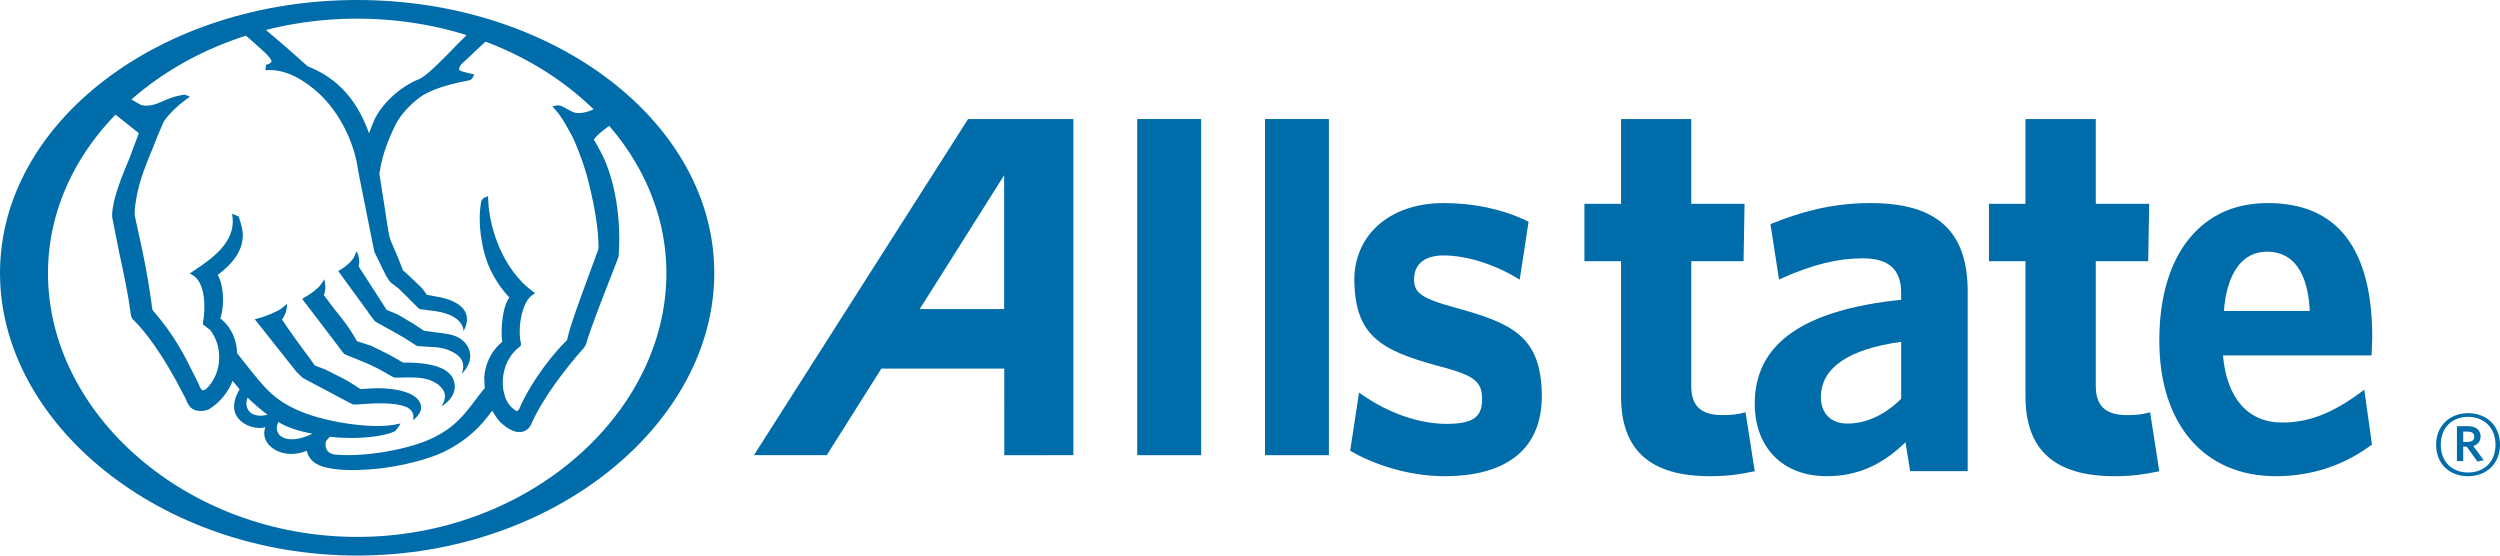
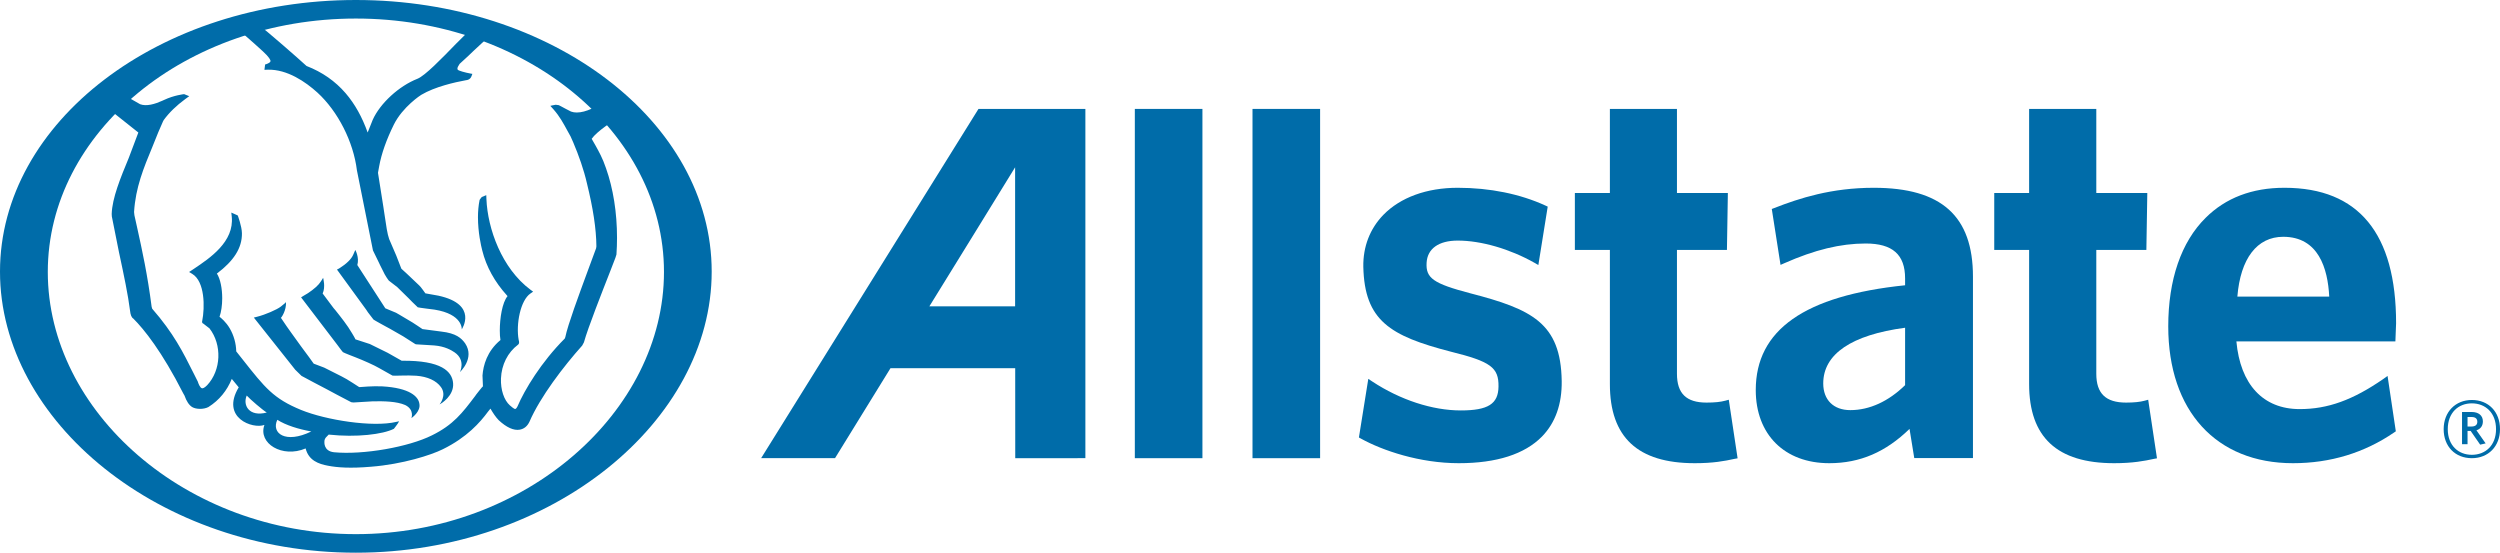
- <svg xmlns="http://www.w3.org/2000/svg" width="126px" height="28px" viewBox="0 0 126 28" version="1.1">
+ <svg xmlns="http://www.w3.org/2000/svg" width="3994px" height="883px" viewBox="0 0 3994 883" version="1.1">
  <defs />
  <g id="Page-1" stroke="none" stroke-width="1" fill="none" fill-rule="evenodd">
    <g id="Allstate-Logo" fill="#006CA9">
-       <g id="Group-5-Copy">
-         <g id="allstate" transform="translate(38, 6)">
-           <path d="M84.78,16.416 C84.78,17.364 85.442,18 86.391,18 C87.328,18 88,17.359 88,16.416 C88,15.467 87.343,14.824 86.391,14.824 C85.456,14.824 84.78,15.473 84.78,16.416 M85.015,16.416 C85.015,15.515 85.624,15.008 86.391,15.008 C87.158,15.008 87.773,15.515 87.773,16.416 C87.773,17.309 87.165,17.815 86.391,17.815 C85.624,17.815 85.015,17.309 85.015,16.416 M85.83,15.479 L85.83,17.237 L86.145,17.237 L86.145,16.512 L86.322,16.512 L86.866,17.262 L87.179,17.193 L86.654,16.478 C86.882,16.408 87.022,16.244 87.022,15.992 C87.022,15.663 86.767,15.479 86.383,15.479 L85.83,15.479 M86.145,15.754 L86.383,15.754 C86.591,15.754 86.703,15.841 86.703,16.012 C86.703,16.19 86.576,16.272 86.37,16.272 L86.145,16.272 L86.145,15.754" id="Fill-3589" />
-           <path d="M10.791,0 L0,16.939 L3.668,16.939 C3.668,16.939 6.329,12.723 6.421,12.577 L12.614,12.577 L12.616,16.941 L16.098,16.94 L16.098,0 L10.791,0 M12.609,2.832 L12.609,9.577 L8.352,9.577 C8.619,9.164 12.609,2.832 12.609,2.832" id="Fill-3590" />
-           <polygon id="Fill-3591" points="19.317 16.941 22.537 16.941 22.537 0 19.317 0" />
-           <polygon id="Fill-3592" points="25.756 16.941 28.976 16.941 28.976 0 25.756 0" />
-           <path d="M31.214,5.588 C30.572,6.282 30.243,7.182 30.258,8.18 C30.316,10.877 31.534,11.641 34.417,12.424 C36.324,12.919 36.713,13.214 36.697,14.174 C36.686,15.038 36.2,15.363 34.902,15.363 C33.546,15.363 32.016,14.836 30.689,13.92 L30.496,13.785 L30.049,16.715 L30.146,16.771 C31.178,17.37 32.944,18 34.804,18 C36.609,18 37.941,17.548 38.765,16.67 C39.407,15.979 39.722,15.046 39.707,13.89 C39.665,10.993 38.28,10.304 35.351,9.508 C33.594,9.023 33.227,8.751 33.273,7.978 C33.312,7.277 33.85,6.874 34.754,6.874 C35.87,6.874 37.236,7.29 38.41,7.984 L38.594,8.097 L39.04,5.177 L38.934,5.125 C37.729,4.544 36.286,4.235 34.754,4.235 C33.278,4.235 32.024,4.716 31.214,5.588" id="Fill-3593" />
-           <path d="M43.701,0 L43.701,4.272 L41.854,4.272 L41.854,7.165 L43.701,7.165 L43.701,13.981 C43.701,16.68 45.164,18 48.179,18 C49.151,18 49.748,17.893 50.276,17.78 L50.439,17.752 L49.974,14.776 L49.789,14.824 C49.541,14.889 49.229,14.921 48.799,14.921 C47.735,14.921 47.239,14.46 47.239,13.457 L47.239,7.165 L49.876,7.165 L49.925,4.272 L47.239,4.272 L47.239,0 L43.701,0" id="Fill-3594" />
-           <path d="M51.35,5.249 L51.231,5.295 L51.663,8.089 L51.85,8.006 C53.354,7.333 54.63,7.02 55.871,7.02 C57.194,7.02 57.818,7.573 57.818,8.765 L57.818,9.108 C52.855,9.625 50.439,11.336 50.439,14.345 C50.439,16.567 51.862,18 54.071,18 C55.599,18 56.866,17.437 58.037,16.286 C58.099,16.671 58.27,17.744 58.27,17.744 L61.171,17.744 L61.171,8.676 C61.171,5.649 59.615,4.235 56.273,4.235 C54.182,4.235 52.604,4.752 51.35,5.249 M53.773,14.014 C53.773,12.547 55.168,11.588 57.818,11.23 L57.818,14.1 C56.995,14.911 56.061,15.348 55.11,15.348 C54.283,15.348 53.773,14.837 53.773,14.014" id="Fill-3595" />
-           <path d="M64.084,0 L64.084,4.272 L62.244,4.272 L62.244,7.165 L64.084,7.165 L64.084,13.981 C64.084,16.68 65.556,18 68.572,18 C69.542,18 70.166,17.887 70.671,17.78 L70.829,17.752 L70.365,14.776 L70.183,14.824 C69.937,14.889 69.62,14.921 69.199,14.921 C68.128,14.921 67.628,14.46 67.628,13.457 L67.628,7.165 L70.269,7.165 L70.319,4.272 L67.628,4.272 L67.628,0 L64.084,0" id="Fill-3596" />
-           <path d="M72.588,5.739 C71.438,6.947 70.829,8.829 70.829,11.162 C70.829,15.385 73.087,18 76.703,18 C78.47,18 80.072,17.479 81.471,16.462 L81.548,16.406 L81.159,13.639 L80.962,13.789 C79.524,14.843 78.347,15.296 77.019,15.296 C75.294,15.296 74.222,14.062 74.039,11.913 L81.528,11.913 L81.561,11.007 C81.561,6.523 79.798,4.242 76.317,4.235 C76.312,4.235 76.304,4.235 76.298,4.235 C74.776,4.235 73.53,4.742 72.588,5.739 M76.244,6.685 C77.906,6.685 78.345,8.268 78.412,9.673 L74.084,9.673 C74.229,7.774 75.009,6.685 76.244,6.685" id="Fill-3597" />
+       <g id="Group-40">
+         <g id="Group-39">
+           <path d="M568.545,0 C255.076,0 0,194.603 0,433.936 C0,673.154 255.076,883 568.545,883 C882.064,883 1137,673.154 1137,433.936 C1137,194.603 882.064,0 568.545,0 M568.57,853.346 C297.173,853.346 76.357,657.578 76.357,434.448 C76.357,211.204 297.173,29.628 568.57,29.628 C840.044,29.628 1060.77,211.204 1060.77,434.448 C1060.77,657.578 840.044,853.346 568.57,853.346" id="Fill-28" />
+           <path d="M471.695,590.73 L481.703,600.502 C481.703,600.527 501.901,611.314 501.901,611.314 L520.951,621.298 L523.404,622.601 L537.431,630.131 L561.112,642.558 C562.522,642.972 565.392,642.972 565.392,642.972 L595.833,641.143 C613.33,640.817 633.685,641.143 647.385,647.106 C662.403,654.535 657.301,667.965 657.301,667.965 C657.301,667.965 672.854,657.316 669.919,644.601 C668.379,633.889 654.979,619.732 610.603,617.252 C596.603,616.45 575.648,618.354 575.648,618.354 C575.648,618.354 573.847,618.354 573.73,618.354 C573.73,618.029 553.832,605.739 553.832,605.739 L545.468,601.191 C544.32,600.69 517.937,587.31 517.937,587.31 C517.937,587.31 501.21,581.008 501.157,580.958 C501.157,580.47 486.179,560.4 486.179,560.4 L480.672,552.946 C480.607,552.921 464.741,530.846 464.741,530.846 L457.93,521.237 C457.499,520.724 448.731,507.695 448.731,507.695 C449.449,507.883 457.812,495.605 456.86,482.501 C455.712,484.267 454.824,484.731 448.64,489.817 C442.325,494.753 423.64,502.784 411.14,505.928 L405.53,507.369 L471.695,590.73 Z M544.842,558.909 L547.856,562.605 C549.121,563.632 567.95,570.836 567.95,570.836 C580.515,575.772 597.751,583.339 605.71,588.049 L627.043,600.064 C628.687,600.753 650.634,599.174 665.039,600.277 C683.097,601.63 697.137,608.169 704.43,618.354 C714.295,631.734 702.277,646.054 702.277,646.054 C704.926,644.813 725.307,632.373 723.898,612.504 C722.515,593.411 705.396,575.571 641.735,576.323 C641.735,576.185 624.199,566.388 624.199,566.388 L619.071,563.519 L590.862,549.613 C590.862,549.613 567.95,542.109 567.78,542.109 L567.78,542.084 C567.78,541.282 562.404,532.362 562.404,532.362 C554.954,519.458 544.607,506.692 535.669,495.405 L532.916,492.21 C532.916,492.21 517.285,471.489 515.445,468.87 C520.377,458.623 516.215,443.865 516.215,443.865 C516.215,443.865 513.566,448.801 509.26,454.075 C504.915,459.374 493.368,468.181 485.291,472.378 L481.012,475.047 L538.748,550.716 L544.842,558.909 Z M570.859,423.444 C574.356,411.279 567.636,399.303 567.636,399.303 L564.244,407.057 C561.36,413.785 553.727,421.452 541.854,428.831 L538.344,430.673 L585.042,494.753 C585.042,494.803 587.808,498.95 587.808,498.95 L596.694,510.514 C597.921,511.603 616.24,521.576 616.24,521.576 L623.168,525.322 L644.227,537.386 L663.512,549.726 L664.921,550.114 L693.692,551.868 C710.954,553.284 721.079,559.46 726.338,562.993 C744.513,575.546 734.78,594.401 734.78,594.401 C734.78,594.401 759.075,572.402 743.117,548.536 C737.141,540.305 728.895,532.362 704.704,529.681 C704.704,529.681 675.033,525.773 674.981,525.773 C674.981,525.572 659.037,515.199 659.037,515.199 L638.134,502.784 L632.758,499.689 L615.574,492.536 L570.859,423.444 Z M376.876,43.145 C378.403,44.585 383.205,49.296 383.205,49.333 L406.704,69.992 C406.704,70.13 420.169,82.194 420.169,82.194 C430.112,91.327 432.434,96.025 432.147,97.817 C431.717,99.583 429.877,100.435 428.102,101.4 C426.341,102.364 423.562,103.003 423.562,103.003 L422.44,111.56 L427.985,111.334 C458.987,110.62 488.201,130.765 507.107,147.904 C539.923,177.921 564.648,226.579 570.194,272.031 L595.833,400.067 L605.449,419.798 L607.328,423.807 L611.542,432.163 C615.183,440.532 620.806,447.924 621.289,448.387 C621.929,448.964 634.572,458.623 634.572,458.623 L653.087,476.788 L658.606,482.438 L667.44,490.945 C668.17,491.446 694.201,494.666 694.201,494.666 C739.66,501.957 737.715,526.161 737.715,526.161 C737.715,526.161 764.738,486.334 700.242,472.341 C700.242,472.341 679.874,468.62 679.457,468.62 C679.457,468.62 679.457,468.62 679.457,468.532 C679.457,468.094 672.163,458.623 672.163,458.623 C671.302,457.746 669.749,456.029 669.749,456.029 C669.345,455.541 650.06,437.35 650.06,437.35 L641.213,429.27 C641.213,429.069 633.137,408.486 633.137,408.486 L621.72,381.939 C618.823,373.771 616.918,360.716 614.309,342.726 C614.165,342.037 612.351,329.722 612.351,329.722 L603.87,276.052 C603.988,275.163 605.775,265.516 605.775,265.516 C609.455,245.396 617.336,223.159 629.118,199.231 C643.288,170.579 672.594,151.649 672.972,151.537 C694.788,138.52 726.886,131.367 744.07,128.222 C750.62,127.621 752.707,123.887 753.869,120.142 L754.652,118.012 L752.473,117.661 C742.961,115.945 732.014,112.875 731.113,111.197 C730.944,110.871 730.774,110.157 730.774,109.543 C730.774,107.914 732.014,105.409 734.297,102.039 C734.414,102.039 748.336,89.122 748.336,89.122 L756.465,81.342 C756.465,81.342 790.612,49.684 795.1,45.487 L763.42,35.227 C759.244,39.361 728.373,70.105 728.373,70.105 C705.187,94.008 678.974,121.018 666.957,125.817 C637.495,137.355 607.328,164.979 595.428,191.476 C595.428,191.589 590.196,204.58 587.378,211.709 C578.466,187.028 567.323,166.583 552.057,148.781 C535.382,129.575 515.04,115.256 489.714,105.409 C476.014,92.843 430.882,53.217 406.417,33.962 L376.876,43.145 Z M497.361,689.3 C455.868,709.558 432.982,692.006 443.042,670.671 C456.547,679.391 477.476,685.767 497.361,689.3 Z M426.197,659.058 C397.923,666.474 387.484,647.382 394.152,631.91 C399.528,637.86 419.504,655.086 426.197,659.058 Z M172.273,173.811 C174.426,175.277 180.01,179.136 180.01,179.136 C180.78,179.637 215.813,207.537 221.02,211.709 C220.158,213.826 205.727,252.237 205.727,252.237 C192.484,284.221 179.227,316.43 178.444,341.812 L178.679,345.896 C178.797,346.51 190.174,403.462 190.174,403.462 L191.101,407.721 C197.507,437.626 204.697,471.689 207.737,496.207 C208.428,503.109 210.151,507.281 212.969,508.935 C230.271,526.211 258.558,561.34 292.692,628.339 C293.696,630.118 294.192,631.158 294.74,631.922 C297.95,641.143 302.099,647.319 307.044,650.338 C313.307,654.034 325.142,654.285 332.879,650.338 C350.376,639.351 362.733,623.929 370.3,605.325 C373.001,608.42 380.243,617.502 381.391,618.793 C352.02,667.665 403.99,685.83 422.44,678.839 C411.766,708.456 451.145,732.296 488.279,716.423 C493.081,735.629 508.921,741.266 524.07,744.048 C539.101,746.954 559.586,748.495 592.975,745.626 C643.223,741.655 688.89,726.947 707.223,717.802 C746.001,698.847 767.151,674.655 779.573,657.755 C779.808,657.379 782.013,654.723 783.54,652.819 C787.611,659.809 791.903,666.349 796.796,671.36 C809.205,682.924 820.804,688.148 830.264,686.457 C836.997,685.266 842.281,681.27 845.817,673.878 C863.014,634.052 900.631,584.992 930.08,552.119 C930.08,552.019 932.899,546.882 932.899,546.882 C939.331,523.53 962.243,465.713 974.443,434.481 L983.12,412.018 C983.12,411.906 984.842,406.606 984.842,406.606 C985.442,397.674 985.756,388.704 985.756,379.872 C985.756,339.694 979.662,301.271 968.167,268.774 C962.583,252.324 956.841,242.365 951.505,232.668 L945.255,221.769 C953.619,209.792 978.057,194.007 997.629,181.291 C997.629,181.291 998.751,180.664 999.182,180.464 L975.148,155.207 C973.66,156.172 958.329,166.357 958.329,166.357 C940.884,177.783 923.191,182.418 912.27,178.234 C910.626,177.62 896.117,169.752 896.117,169.752 C895.282,169.176 892.724,168.023 892.724,168.023 C892.202,167.936 887.805,167.347 887.805,167.347 C887.179,167.41 882.351,168.374 882.351,168.374 L879.22,169.126 L884.165,174.613 C894.394,186.289 899.679,196.324 907.103,209.93 C907.325,210.243 911.526,217.885 911.526,217.885 C911.526,217.91 915.754,227.369 915.754,227.369 C924.678,248.403 932.677,270.941 937.7,292.915 C947.525,332.679 952.536,365.465 952.797,393.477 C952.797,393.865 952.327,396.647 952.327,396.647 C952.262,396.81 938.705,433.517 938.705,433.517 C924.705,471.577 907.103,518.982 903.163,538.488 L902.314,540.806 C864.71,578.428 838.028,622.789 826.728,649.311 C824.927,652.819 823.688,653.295 823.231,653.37 C821.496,653.671 817.073,649.787 814.724,647.745 C805.29,639.577 799.628,622.626 800.345,604.636 C801.272,582.637 811.123,563.081 827.563,550.716 C830.264,548.749 829.233,545.141 828.633,543.074 C824.053,518.018 831.425,479.682 847.513,468.833 L851.676,465.914 L847.605,462.957 C801.559,428.718 779.025,365.302 777.107,317.971 L776.872,311.795 L769.709,314.714 C768.913,315.353 766.212,319.374 766.212,319.374 C764.359,328.57 763.589,337.953 763.589,346.973 C763.589,371.29 768.482,392.512 770.426,400.067 C776.872,426.175 790.311,450.379 810.001,472.09 C810.001,472.09 810.431,472.591 810.849,473.092 C802.276,483.441 798.479,508.572 798.479,528.003 C798.479,533.966 798.766,539.065 799.536,543.262 C777.994,561.089 772.044,583.752 770.831,599.863 C770.831,599.863 771.549,616.951 771.549,617.189 C771.34,616.751 761.058,629.918 761.058,629.918 L759.075,632.724 C738.59,659.809 724.276,678.677 690.012,695.539 C652.748,714.131 580.541,726.947 533.66,722.525 C516.423,720.658 518.289,705.825 518.289,705.086 C518.289,703.069 519.085,700.914 520.612,698.959 C520.612,698.959 524.07,695.376 525.1,694.299 C569.45,699.122 611.725,693.961 629.314,685.028 C630.031,684.364 635.511,676.635 635.511,676.635 L637.612,673.014 L633.332,673.954 C595.598,683.061 520.664,671.097 481.038,654.949 C436.949,636.821 423.497,619.732 387.484,574.093 L377.424,561.402 C377.137,548.674 373.523,535.67 367.078,524.67 C361.075,514.372 353.09,507.883 350.729,506.091 C353.429,498.449 355.008,487.738 355.008,476.487 C355.008,461.141 352.099,445.631 346.501,437.049 C373.288,416.904 386.884,396.283 386.506,372.555 C386.284,361.293 379.838,344.192 379.838,344.192 L369.544,339.607 L370.248,346.096 C374.384,386.223 335.436,412.269 309.628,429.57 C309.628,429.658 302.099,434.544 302.099,434.544 L307.044,437.513 C327.268,449.628 327.529,490.394 322.963,513.27 L322.728,514.598 L323.798,516.502 L324.946,517.078 C324.776,517.053 334.667,524.607 334.667,524.607 C355.008,550.854 353.377,591.469 330.974,615.398 C326.473,619.945 324.033,620.509 322.754,620.334 C319.427,619.682 316.752,612.203 316.034,609.71 C315.838,609.409 309.745,597.182 309.745,597.182 C292.117,562.004 277.373,532.475 243.123,493.175 C243.123,493.125 242.235,490.03 242.235,490.03 C235.594,438.615 227.283,400.543 219.154,363.811 L214.731,343.854 C214.731,343.754 214.183,338.667 214.183,338.667 C216.596,299.617 229.214,268.936 243.945,233.42 L252.882,211.233 L260.281,194.232 C260.424,194.232 261.598,191.751 261.598,191.751 C270.249,179.85 281.888,168.6 296.032,158.227 L302.347,153.666 L294.14,150.384 C294.14,150.384 278.13,152.063 262.146,159.655 L259.276,160.958 C247.546,166.257 234.015,170.329 223.864,166.495 C223.864,166.495 196.907,151.048 195.524,150.334 L172.273,173.811 Z" id="Fill-29" />
        </g>
-         <g id="Group-4">
-           <path d="M18.001,0 C8.076,0 0,6.171 0,13.76 C0,21.346 8.076,28 18.001,28 C27.928,28 36,21.346 36,13.76 C36,6.171 27.928,0 18.001,0 M18.002,27.06 C9.409,27.06 2.418,20.852 2.418,13.776 C2.418,6.697 9.409,0.94 18.002,0.94 C26.598,0.94 33.586,6.697 33.586,13.776 C33.586,20.852 26.598,27.06 18.002,27.06" id="Fill-28" />
-           <path d="M14.935,18.732 L15.252,19.042 C15.252,19.043 15.891,19.385 15.891,19.385 L16.494,19.701 L16.572,19.743 L17.016,19.981 L17.766,20.376 C17.811,20.389 17.902,20.389 17.902,20.389 L18.865,20.331 C19.419,20.32 20.064,20.331 20.498,20.52 C20.973,20.755 20.812,21.181 20.812,21.181 C20.812,21.181 21.304,20.844 21.211,20.44 C21.162,20.101 20.738,19.652 19.333,19.573 C18.89,19.548 18.226,19.608 18.226,19.608 C18.226,19.608 18.169,19.608 18.166,19.608 C18.166,19.598 17.536,19.208 17.536,19.208 L17.271,19.064 C17.234,19.048 16.399,18.624 16.399,18.624 C16.399,18.624 15.869,18.424 15.868,18.422 C15.868,18.407 15.394,17.77 15.394,17.77 L15.219,17.534 C15.217,17.533 14.715,16.833 14.715,16.833 L14.499,16.528 C14.485,16.512 14.208,16.099 14.208,16.099 C14.231,16.105 14.495,15.716 14.465,15.3 C14.429,15.356 14.401,15.371 14.205,15.532 C14.005,15.689 13.413,15.943 13.018,16.043 L12.84,16.089 L14.935,18.732 Z M17.251,17.723 L17.346,17.84 C17.386,17.873 17.983,18.101 17.983,18.101 C18.38,18.258 18.926,18.498 19.178,18.647 L19.854,19.028 C19.906,19.05 20.601,19 21.057,19.035 C21.628,19.078 22.073,19.285 22.304,19.608 C22.616,20.032 22.236,20.486 22.236,20.486 C22.32,20.447 22.965,20.053 22.92,19.423 C22.876,18.817 22.334,18.251 20.319,18.275 C20.319,18.271 19.764,17.96 19.764,17.96 L19.601,17.869 L18.708,17.428 C18.708,17.428 17.983,17.19 17.977,17.19 L17.977,17.19 C17.977,17.164 17.807,16.881 17.807,16.881 C17.571,16.472 17.243,16.067 16.96,15.709 L16.873,15.608 C16.873,15.608 16.378,14.951 16.32,14.868 C16.476,14.543 16.345,14.075 16.345,14.075 C16.345,14.075 16.261,14.232 16.124,14.399 C15.987,14.567 15.621,14.846 15.365,14.979 L15.23,15.064 L17.058,17.463 L17.251,17.723 Z M18.075,13.427 C18.185,13.042 17.973,12.662 17.973,12.662 L17.865,12.908 C17.774,13.121 17.532,13.364 17.156,13.598 L17.045,13.657 L18.524,15.689 C18.524,15.69 18.611,15.822 18.611,15.822 L18.893,16.188 C18.932,16.223 19.512,16.539 19.512,16.539 L19.731,16.658 L20.398,17.041 L21.008,17.432 L21.053,17.444 L21.964,17.5 C22.51,17.545 22.831,17.741 22.997,17.853 C23.573,18.251 23.265,18.848 23.265,18.848 C23.265,18.848 24.034,18.151 23.529,17.394 C23.34,17.133 23.078,16.881 22.313,16.796 C22.313,16.796 21.373,16.672 21.371,16.672 C21.371,16.666 20.867,16.337 20.867,16.337 L20.205,15.943 L20.035,15.845 L19.49,15.618 L18.075,13.427 Z M11.933,1.368 C11.981,1.414 12.133,1.563 12.133,1.564 L12.877,2.219 C12.877,2.224 13.304,2.606 13.304,2.606 C13.618,2.896 13.692,3.045 13.683,3.102 C13.669,3.158 13.611,3.185 13.555,3.215 C13.499,3.246 13.411,3.266 13.411,3.266 L13.375,3.538 L13.551,3.53 C14.533,3.508 15.458,4.147 16.056,4.69 C17.095,5.642 17.878,7.185 18.054,8.626 L18.865,12.686 L19.17,13.312 L19.229,13.439 L19.363,13.704 C19.478,13.969 19.656,14.204 19.671,14.218 C19.692,14.237 20.092,14.543 20.092,14.543 L20.678,15.119 L20.853,15.298 L21.133,15.568 C21.156,15.584 21.98,15.686 21.98,15.686 C23.419,15.917 23.358,16.685 23.358,16.685 C23.358,16.685 24.213,15.422 22.171,14.978 C22.171,14.978 21.526,14.86 21.513,14.86 C21.513,14.86 21.513,14.86 21.513,14.857 C21.513,14.843 21.282,14.543 21.282,14.543 C21.255,14.515 21.206,14.461 21.206,14.461 C21.193,14.445 20.582,13.868 20.582,13.868 L20.302,13.612 C20.302,13.606 20.047,12.953 20.047,12.953 L19.685,12.111 C19.593,11.852 19.533,11.438 19.45,10.868 C19.446,10.846 19.388,10.456 19.388,10.456 L19.12,8.754 C19.124,8.725 19.18,8.42 19.18,8.42 C19.297,7.782 19.546,7.076 19.919,6.318 C20.368,5.409 21.296,4.809 21.308,4.805 C21.999,4.392 23.015,4.166 23.559,4.066 C23.766,4.047 23.832,3.928 23.869,3.81 L23.894,3.742 L23.825,3.731 C23.524,3.677 23.177,3.579 23.149,3.526 C23.143,3.516 23.138,3.493 23.138,3.474 C23.138,3.422 23.177,3.343 23.25,3.236 C23.253,3.236 23.694,2.826 23.694,2.826 L23.951,2.579 C23.951,2.579 25.033,1.575 25.175,1.442 L24.172,1.117 C24.039,1.248 23.062,2.223 23.062,2.223 C22.328,2.981 21.498,3.838 21.117,3.99 C20.185,4.356 19.229,5.232 18.853,6.072 C18.853,6.075 18.687,6.487 18.598,6.713 C18.316,5.931 17.963,5.282 17.479,4.718 C16.951,4.109 16.307,3.655 15.505,3.343 C15.072,2.944 13.643,1.688 12.868,1.077 L11.933,1.368 Z M15.748,21.858 C14.434,22.5 13.709,21.944 14.028,21.267 C14.455,21.544 15.118,21.746 15.748,21.858 Z M13.494,20.899 C12.599,21.134 12.269,20.529 12.48,20.038 C12.65,20.227 13.282,20.773 13.494,20.899 Z M5.455,5.512 C5.523,5.558 5.7,5.68 5.7,5.68 C5.724,5.696 6.833,6.581 6.998,6.713 C6.971,6.78 6.514,7.998 6.514,7.998 C6.094,9.013 5.675,10.034 5.65,10.839 L5.657,10.968 C5.661,10.988 6.021,12.794 6.021,12.794 L6.051,12.929 C6.254,13.877 6.481,14.957 6.577,15.735 C6.599,15.954 6.654,16.086 6.743,16.138 C7.291,16.686 8.187,17.8 9.267,19.925 C9.299,19.981 9.315,20.014 9.332,20.038 C9.434,20.331 9.565,20.527 9.722,20.622 C9.92,20.739 10.295,20.747 10.54,20.622 C11.094,20.274 11.485,19.785 11.725,19.195 C11.81,19.293 12.039,19.581 12.076,19.622 C11.146,21.172 12.791,21.748 13.375,21.526 C13.037,22.465 14.284,23.221 15.46,22.718 C15.612,23.327 16.114,23.506 16.593,23.594 C17.069,23.686 17.718,23.735 18.775,23.644 C20.366,23.518 21.812,23.052 22.392,22.762 C23.62,22.16 24.29,21.393 24.683,20.857 C24.69,20.846 24.76,20.761 24.809,20.701 C24.938,20.923 25.073,21.13 25.228,21.289 C25.621,21.656 25.989,21.821 26.288,21.768 C26.501,21.73 26.669,21.603 26.78,21.369 C27.325,20.106 28.516,18.55 29.448,17.508 C29.448,17.505 29.538,17.342 29.538,17.342 C29.741,16.601 30.467,14.768 30.853,13.777 L31.128,13.065 C31.128,13.062 31.182,12.894 31.182,12.894 C31.201,12.61 31.211,12.326 31.211,12.046 C31.211,10.772 31.018,9.553 30.654,8.523 C30.478,8.001 30.296,7.685 30.127,7.378 L29.929,7.032 C30.194,6.653 30.968,6.152 31.587,5.749 C31.587,5.749 31.623,5.729 31.636,5.723 L30.875,4.922 C30.828,4.952 30.343,5.275 30.343,5.275 C29.791,5.638 29.23,5.784 28.885,5.652 C28.832,5.632 28.373,5.383 28.373,5.383 C28.347,5.365 28.266,5.328 28.266,5.328 C28.249,5.325 28.11,5.307 28.11,5.307 C28.09,5.309 27.937,5.339 27.937,5.339 L27.838,5.363 L27.995,5.537 C28.319,5.907 28.486,6.225 28.721,6.657 C28.728,6.667 28.861,6.909 28.861,6.909 C28.861,6.91 28.995,7.21 28.995,7.21 C29.277,7.877 29.531,8.592 29.69,9.288 C30.001,10.549 30.159,11.589 30.168,12.477 C30.168,12.49 30.153,12.578 30.153,12.578 C30.151,12.583 29.722,13.747 29.722,13.747 C29.278,14.954 28.721,16.457 28.596,17.076 L28.569,17.149 C27.379,18.342 26.534,19.749 26.176,20.59 C26.119,20.701 26.08,20.716 26.065,20.718 C26.01,20.728 25.87,20.605 25.796,20.54 C25.497,20.281 25.318,19.744 25.341,19.173 C25.37,18.475 25.682,17.855 26.203,17.463 C26.288,17.401 26.255,17.286 26.236,17.221 C26.091,16.426 26.325,15.211 26.834,14.867 L26.966,14.774 L26.837,14.68 C25.379,13.595 24.666,11.584 24.605,10.083 L24.598,9.887 L24.371,9.98 C24.346,10 24.26,10.127 24.26,10.127 C24.201,10.419 24.177,10.717 24.177,11.003 C24.177,11.774 24.332,12.447 24.393,12.686 C24.598,13.514 25.023,14.282 25.646,14.97 C25.646,14.97 25.66,14.986 25.673,15.002 C25.402,15.33 25.282,16.127 25.282,16.743 C25.282,16.932 25.291,17.094 25.315,17.227 C24.633,17.792 24.445,18.511 24.406,19.022 C24.406,19.022 24.429,19.564 24.429,19.571 C24.422,19.557 24.097,19.975 24.097,19.975 L24.034,20.064 C23.385,20.923 22.932,21.521 21.847,22.056 C20.667,22.645 18.381,23.052 16.897,22.911 C16.351,22.852 16.41,22.382 16.41,22.358 C16.41,22.294 16.435,22.226 16.484,22.164 C16.484,22.164 16.593,22.05 16.626,22.016 C18.03,22.169 19.369,22.006 19.925,21.722 C19.948,21.701 20.122,21.456 20.122,21.456 L20.188,21.341 L20.053,21.371 C18.858,21.66 16.485,21.281 15.231,20.768 C13.835,20.194 13.409,19.652 12.269,18.205 L11.95,17.802 C11.941,17.398 11.827,16.986 11.623,16.637 C11.432,16.311 11.18,16.105 11.105,16.048 C11.19,15.806 11.24,15.466 11.24,15.109 C11.24,14.623 11.148,14.131 10.971,13.859 C11.819,13.22 12.25,12.566 12.238,11.814 C12.231,11.457 12.027,10.914 12.027,10.914 L11.701,10.769 L11.723,10.975 C11.854,12.247 10.621,13.073 9.804,13.622 C9.804,13.624 9.565,13.779 9.565,13.779 L9.722,13.874 C10.362,14.258 10.37,15.55 10.226,16.276 L10.218,16.318 L10.252,16.378 L10.289,16.397 C10.283,16.396 10.596,16.635 10.596,16.635 C11.24,17.468 11.189,18.756 10.479,19.514 C10.337,19.659 10.26,19.676 10.219,19.671 C10.114,19.65 10.029,19.413 10.006,19.334 C10,19.324 9.807,18.937 9.807,18.937 C9.249,17.821 8.782,16.885 7.698,15.639 C7.698,15.637 7.67,15.539 7.67,15.539 C7.459,13.909 7.196,12.701 6.939,11.536 L6.799,10.904 C6.799,10.9 6.782,10.739 6.782,10.739 C6.858,9.501 7.257,8.528 7.724,7.402 L8.007,6.698 L8.241,6.159 C8.246,6.159 8.283,6.08 8.283,6.08 C8.557,5.703 8.925,5.346 9.373,5.017 L9.573,4.873 L9.313,4.769 C9.313,4.769 8.806,4.822 8.3,5.063 L8.209,5.104 C7.838,5.272 7.409,5.401 7.088,5.28 C7.088,5.28 6.235,4.79 6.191,4.767 L5.455,5.512 Z" id="Fill-29" />
+         <g id="allstate" transform="translate(1216, 174)">
+           <path d="M2688,511.633 C2688,539.376 2706.502,558 2733.018,558 C2759.207,558 2778,539.229 2778,511.633 C2778,483.835 2759.644,465 2733.018,465 C2706.875,465 2688,484.028 2688,511.633 M2694.556,511.633 C2694.556,485.233 2711.581,470.396 2733.018,470.396 C2754.456,470.396 2771.663,485.233 2771.663,511.633 C2771.663,537.777 2754.647,552.595 2733.018,552.595 C2711.581,552.595 2694.556,537.777 2694.556,511.633 M2717.334,484.203 L2717.334,535.653 L2726.143,535.653 L2726.143,514.437 L2731.103,514.437 L2746.313,536.379 L2755.049,534.375 L2740.368,513.453 C2746.751,511.403 2750.653,506.587 2750.653,499.214 C2750.653,489.571 2743.523,484.203 2732.799,484.203 L2717.334,484.203 M2726.143,492.237 L2732.799,492.237 C2738.599,492.237 2741.754,494.793 2741.754,499.803 C2741.754,505.015 2738.198,507.396 2732.435,507.396 L2726.143,507.396 L2726.143,492.237" id="Fill-3589" />
+           <path d="M347.233,0 L0,557.927 L118.048,557.927 C118.048,557.927 203.65,419.051 206.622,414.267 L405.887,414.267 L405.96,558 L518,557.964 L518,0 L347.233,0 M405.741,93.27 L405.741,315.43 L268.759,315.43 C277.338,301.853 405.741,93.27 405.741,93.27" id="Fill-3590" />
+           <polygon id="Fill-3591" points="597 558 705 558 705 0 597 0" />
+           <polygon id="Fill-3592" points="785 558 893 558 893 0 785 0" />
+           <path d="M994.08,169.234 C972.561,191.422 961.525,220.183 962.034,252.104 C963.949,338.317 1004.825,362.714 1101.545,387.75 C1165.501,403.592 1178.543,413.024 1178.007,443.712 C1177.644,471.305 1161.353,481.714 1117.799,481.714 C1072.303,481.714 1021.007,464.85 976.491,435.577 L970.002,431.258 L955,524.912 L958.249,526.72 C992.891,545.876 1052.128,566 1114.523,566 C1175.058,566 1219.746,551.564 1247.4,523.497 C1268.918,501.409 1279.482,471.588 1278.983,434.609 C1277.567,342.014 1231.136,319.991 1132.874,294.535 C1073.928,279.049 1061.603,270.347 1063.146,245.649 C1064.453,223.233 1082.504,210.359 1112.826,210.359 C1150.281,210.359 1196.104,223.635 1235.465,245.831 L1241.664,249.456 L1256.63,156.104 L1253.054,154.433 C1212.649,135.861 1164.23,126 1112.826,126 C1063.336,126 1021.261,141.376 994.08,169.234" id="Fill-3593" />
+           <path d="M1355.958,0 L1355.958,134.326 L1300,134.326 L1300,225.3 L1355.958,225.3 L1355.958,439.613 C1355.958,524.491 1400.261,566 1491.548,566 C1520.995,566 1539.071,562.624 1555.075,559.074 L1560,558.198 L1545.91,464.615 L1540.302,466.139 C1532.805,468.173 1523.348,469.186 1510.344,469.186 C1478.106,469.186 1463.104,454.687 1463.104,423.152 L1463.104,225.3 L1542.946,225.3 L1544.433,134.326 L1463.104,134.326 L1463.104,0 L1355.958,0" id="Fill-3594" />
+           <path d="M1618.442,158.408 L1614.613,159.881 L1628.565,249.191 L1634.632,246.526 C1683.256,225.024 1724.513,215.019 1764.651,215.019 C1807.427,215.019 1827.582,232.682 1827.582,270.802 L1827.582,281.744 C1667.112,298.289 1589,352.99 1589,449.158 C1589,520.195 1634.996,566 1706.449,566 C1755.838,566 1796.813,548.018 1834.668,511.199 C1836.687,523.514 1842.217,557.805 1842.217,557.805 L1936,557.805 L1936,267.946 C1936,171.187 1885.711,126 1777.621,126 C1710.033,126 1659.008,142.509 1618.442,158.408 M1696.799,438.58 C1696.799,391.683 1741.922,361.049 1827.582,349.597 L1827.582,441.327 C1800.996,467.267 1770.79,481.211 1740.048,481.211 C1713.28,481.211 1696.799,464.884 1696.799,438.58" id="Fill-3595" />
+           <path d="M2025.716,0 L2025.716,134.326 L1970,134.326 L1970,225.3 L2025.716,225.3 L2025.716,439.613 C2025.716,524.491 2070.304,566 2161.635,566 C2191.02,566 2209.926,562.441 2225.221,559.074 L2230,558.198 L2215.937,464.615 L2210.428,466.139 C2202.968,468.173 2193.364,469.186 2180.623,469.186 C2148.191,469.186 2133.052,454.687 2133.052,423.152 L2133.052,225.3 L2213.045,225.3 L2214.532,134.326 L2133.052,134.326 L2133.052,0 L2025.716,0" id="Fill-3596" />
+           <path d="M2307.663,174.055 C2268.66,212.677 2248,272.839 2248,347.419 C2248,482.397 2324.591,566 2447.22,566 C2507.166,566 2561.499,549.345 2608.952,516.835 L2611.562,515.052 L2598.366,426.61 L2591.696,431.377 C2542.91,465.087 2503.004,479.577 2457.952,479.577 C2399.448,479.577 2363.082,440.127 2356.859,371.433 L2610.868,371.433 L2612,342.462 C2612,199.133 2552.191,126.218 2434.125,126 C2433.951,126 2433.696,126 2433.477,126 C2381.863,126 2339.602,142.191 2307.663,174.055 M2431.67,204.3 C2488.039,204.3 2502.922,254.92 2505.176,299.828 L2358.41,299.828 C2363.31,239.129 2389.765,204.3 2431.67,204.3" id="Fill-3597" />
        </g>
      </g>
    </g>
  </g>
</svg>
